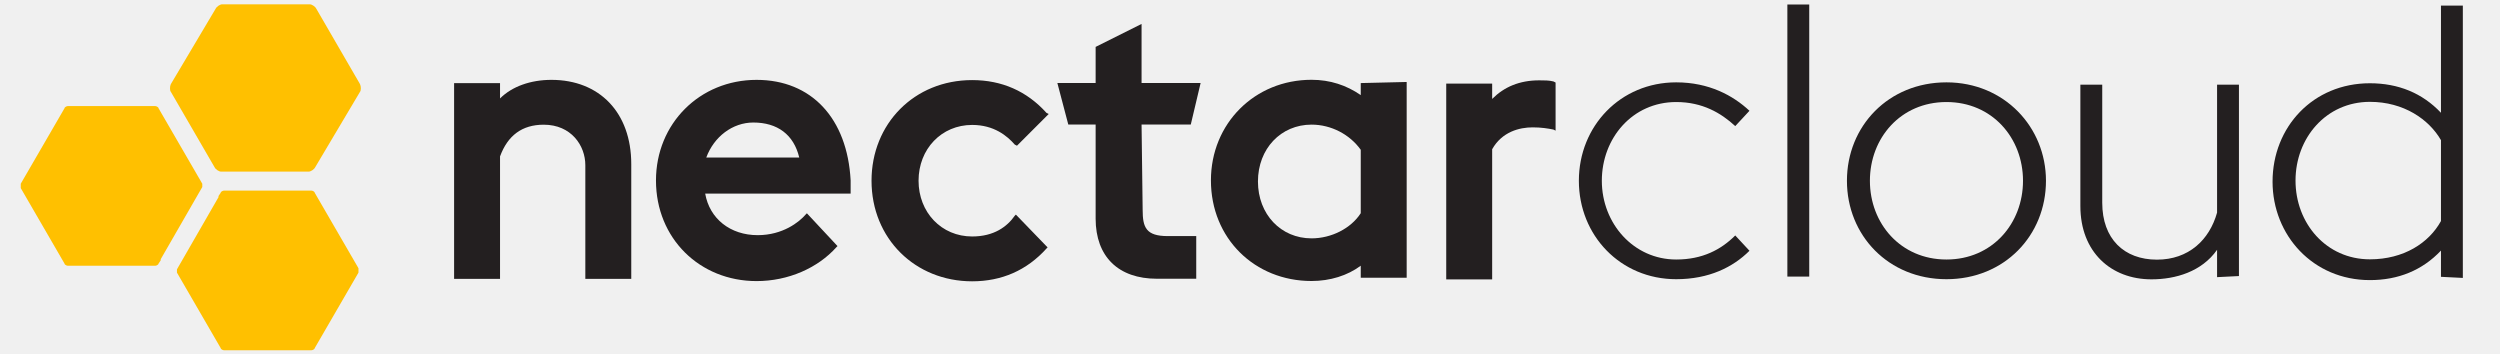
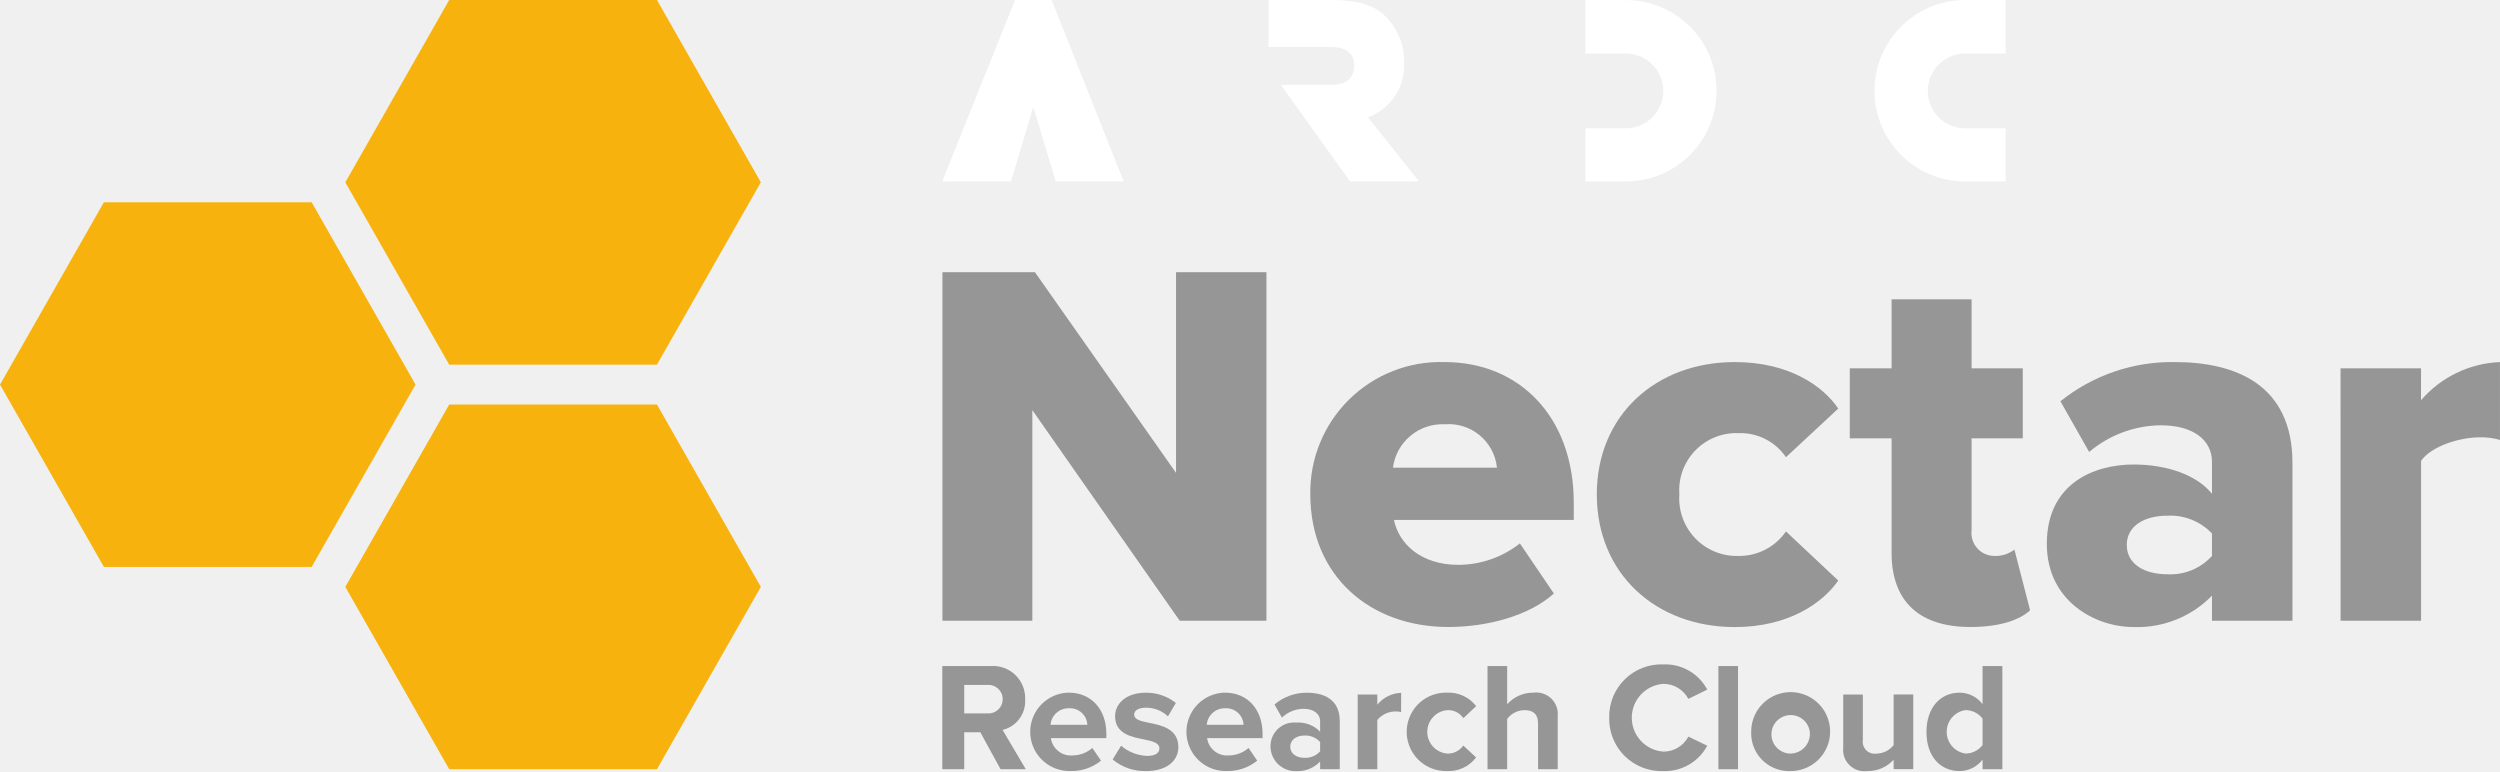
- <svg xmlns="http://www.w3.org/2000/svg" width="198" height="28" viewBox="0 0 198 28" version="1.1">
-   <style>.s0{fill:#ffc000;}.s1{fill:#231f20;}</style>
-   <defs>
-     <clipPath clipPathUnits="userSpaceOnUse">
-       <path d="m0 0 841.9 0 0 595.3L0 595.3 0 0Z" />
-     </clipPath>
-     <clipPath clipPathUnits="userSpaceOnUse">
-       <path d="m0 0 841.9 0 0 595.3L0 595.3 0 0Z" />
-     </clipPath>
-   </defs>
-   <g transform="translate(-408.6132,-493.7964)">
-     <g transform="matrix(0.692896,0,0,0.692896,124.8732,162.1864)">
-       <g transform="matrix(1.25,0,0,-1.25,432.6206,499.5862)">
-         <path d="m0 0-4 6.9c0 0.1-0.2 0.2-0.3 0.2l-8 0c-0.1 0-0.3-0.1-0.3-0.2l-4-6.9c0-0.1 0-0.3 0-0.4l4-6.9c0-0.1 0.2-0.2 0.3-0.2l8 0c0.1 0 0.3 0.1 0.3 0.2l0.2 0.3c0 0 0 0.1 0 0.1l3.8 6.6C0-0.2 0-0.1 0 0" fill="#ffc000" />
-       </g>
-       <g transform="matrix(1.25,0,0,-1.25,450.6499,488.2027)">
-         <path d="M0 0-4 6.9C-4.1 7.1-4.4 7.3-4.6 7.3l-8 0c-0.2 0-0.5-0.2-0.6-0.4L-17.3 0c-0.1-0.2-0.1-0.6 0-0.7l4-6.9c0.1-0.2 0.4-0.4 0.6-0.4l8 0c0.2 0 0.5 0.2 0.6 0.4L0-0.7C0.1-0.6 0.1-0.2 0 0" fill="#ffc000" />
-       </g>
-       <g transform="matrix(1.25,0,0,-1.25,445.0991,500.3712)">
-         <path d="m0 0-8 0c-0.1 0-0.3-0.1-0.3-0.2l-0.2-0.3C-8.5-0.5-8.5-0.5-8.5-0.6l-3.8-6.6c0-0.1 0-0.3 0-0.3l4-6.9c0-0.1 0.2-0.2 0.3-0.2l8 0c0.1 0 0.3 0.1 0.3 0.2l4 6.9c0 0.1 0 0.3 0 0.4L0.3-0.2C0.3-0.1 0.1 0 0 0" fill="#ffc000" />
-       </g>
+ <svg xmlns="http://www.w3.org/2000/svg" width="82.679mm" height="25.507mm" viewBox="0 0 234.364 72.305" version="1.1" id="svg66">
+   <defs id="defs70" />
+   <g id="g12" transform="translate(-17.02279,-17.008)" style="fill:#ffffff">
+     <polygon style="fill:#ffffff" points="113.907,27.174 113.934,27.174 115.99,34.015 117.65,34.015 122.362,34.015 115.605,17.008 112.18,17.008 105.354,34.015 110.02,34.015 111.795,34.015 113.85,27.174 " id="polygon4" />
+     <path style="fill:#ffffff" d="m 177.943,25.512 a 8.5,8.5 0 0 0 -8.5,-8.5 h -3.79 v 5.016 h 3.79 a 3.504,3.504 0 0 1 0,7.008 h -3.79 v 4.982 h 3.79 a 8.5,8.5 0 0 0 8.5,-8.5" id="path6" />
+     <path style="fill:#ffffff" d="m 192.752,25.512 a 8.5,8.5 0 0 1 8.5,-8.5 h 3.79 v 5.016 h -3.79 a 3.504,3.504 0 0 0 0,7.008 h 3.79 v 4.982 h -3.79 a 8.5,8.5 0 0 1 -8.5,-8.5" id="path8" />
+     <path style="fill:#ffffff" d="m 148.652,22.869 a 5.892,5.892 0 0 0 -2.092,-4.643 c -1.471,-1.172 -3.448,-1.218 -5.24,-1.218 h -5.378 v 4.406 h 5.938 c 1.12,0 2.1,0.465 2.1,1.724 0,1.31 -0.914,1.828 -2.137,1.828 H 137.1 l 6.485,9.049 h 6.466 l -4.788,-6 a 5.209,5.209 0 0 0 3.389,-5.142" id="path10" />
+   </g>
+   <g id="g26" transform="translate(-17.02279,-17.008)">
+     <path style="fill:#969696" d="M 113.8,55.458 V 75.2 h -8.43 V 42.524 h 8.672 l 13.229,18.814 V 42.524 h 8.476 V 75.2 h -8.133 z" id="path14" />
+     <path style="fill:#969696" d="m 152.457,50.951 c 7.007,0 12.1,5.144 12.1,13.179 v 1.618 H 147.7 c 0.441,2.2 2.5,4.213 6.027,4.213 a 9.363,9.363 0 0 0 5.781,-2.009 l 3.185,4.7 c -2.352,2.107 -6.272,3.136 -9.9,3.136 -7.3,0 -12.935,-4.753 -12.935,-12.445 a 12.213,12.213 0 0 1 12.599,-12.392 z m -4.85,9.9 h 9.75 a 4.549,4.549 0 0 0 -4.9,-4.067 4.675,4.675 0 0 0 -4.85,4.064 z" id="path16" />
+     <path style="fill:#969696" d="m 179.652,50.951 c 5.1,0 8.28,2.254 9.7,4.36 l -4.9,4.557 a 5.172,5.172 0 0 0 -4.459,-2.254 5.351,5.351 0 0 0 -5.536,5.733 5.392,5.392 0 0 0 5.536,5.781 5.324,5.324 0 0 0 4.459,-2.3 l 4.9,4.606 c -1.421,2.058 -4.606,4.361 -9.7,4.361 -7.4,0 -12.935,-5 -12.935,-12.445 0,-7.402 5.536,-12.399 12.935,-12.399 z" id="path18" />
+     <path style="fill:#969696" d="M 194.352,68.834 V 58.1 h -3.919 v -6.561 h 3.919 v -6.468 h 7.5 v 6.468 h 4.8 V 58.1 h -4.8 v 8.624 a 2.145,2.145 0 0 0 2.107,2.4 2.932,2.932 0 0 0 1.91,-0.588 l 1.47,5.684 c -0.931,0.882 -2.792,1.568 -5.585,1.568 -4.805,0.004 -7.402,-2.397 -7.402,-6.954 z" id="path20" />
+     <path style="fill:#969696" d="m 224.387,72.852 a 9.771,9.771 0 0 1 -7.349,2.94 c -3.626,0 -8.133,-2.45 -8.133,-7.791 0,-5.732 4.507,-7.447 8.133,-7.447 3.136,0 5.929,0.98 7.349,2.743 v -2.988 c 0,-2.058 -1.763,-3.43 -4.8,-3.43 a 10.557,10.557 0 0 0 -6.713,2.5 l -2.694,-4.752 a 16.682,16.682 0 0 1 10.73,-3.675 c 5.683,0 11.024,2.107 11.024,9.456 V 75.2 h -7.546 z m 0,-5.83 a 5.377,5.377 0 0 0 -4.213,-1.666 c -2.009,0 -3.773,0.881 -3.773,2.743 0,1.862 1.764,2.744 3.773,2.744 a 5.249,5.249 0 0 0 4.213,-1.715 z" id="path22" />
+     <path style="fill:#969696" d="m 236.442,51.539 h 7.546 v 2.988 a 10.314,10.314 0 0 1 7.4,-3.576 v 7.3 a 6.107,6.107 0 0 0 -1.862,-0.245 c -1.96,0 -4.557,0.833 -5.536,2.2 V 75.2 h -7.546 z" id="path24" />
+   </g>
+   <g id="g36" transform="translate(-17.02279,-17.008)">
+     <g id="g32">
+       <polygon style="fill:#f8b20e" points="88.346,34.1 78.608,17.008 59.131,17.008 49.392,34.1 59.131,51.192 78.608,51.192 " id="polygon28" />
+       <polygon style="fill:#f8b20e" points="88.346,72.027 78.608,54.934 59.131,54.934 49.392,72.027 59.131,89.119 78.608,89.119 " id="polygon30" />
    </g>
-     <g transform="matrix(0.692896,0,0,0.692896,124.8732,162.1864)">
-       <g transform="matrix(1.25,0,0,-1.25,589.9678,499.2486)">
-         <path d="m0 0c0 5 3.8 9 8.9 9 3 0 5.2-1.2 6.7-2.6L14.3 5C13 6.2 11.3 7.2 8.9 7.2 4.9 7.2 2.1 3.9 2.1 0c0-3.9 2.9-7.2 6.8-7.2 2.4 0 4.1 0.9 5.4 2.2l1.3-1.4C14.1-7.9 11.9-9 8.9-9 3.8-9 0-5 0 0" fill="#231f20" />
-       </g>
-       <path d="m613.8 479.1 2.5 0 0 31.1-2.5 0 0-31.1z" fill="#231f20" />
-       <g transform="matrix(1.25,0,0,-1.25,620.6087,499.2486)">
-         <path d="m0 0c0 5 3.8 9 9.1 9 5.3 0 9.1-4.1 9.1-9 0-5-3.8-9-9.1-9C3.8-9 0-5 0 0m16.1 0c0 3.9-2.8 7.2-7 7.2C4.9 7.2 2.1 3.9 2.1 0c0-3.9 2.8-7.2 7-7.2 4.2 0 7 3.3 7 7.2" fill="#231f20" />
-       </g>
-       <g transform="matrix(1.25,0,0,-1.25,662.9161,507.1392)">
-         <path d="m0 0c-1.4-2-3.8-2.7-6-2.7-3.7 0-6.5 2.5-6.5 6.7l0 11.1 2 0 0-10.8c0-3.3 2-5.2 5-5.2 2.9 0 4.8 1.8 5.5 4.3l0 11.7 2 0 0-17.5L0-2.5 0 0Z" fill="#231f20" />
-       </g>
-       <g transform="matrix(1.25,0,0,-1.25,688.5081,507.2271)">
-         <path d="m0 0c-1.7-1.8-3.9-2.7-6.5-2.7-5.2 0-8.9 4.1-8.9 9 0 5 3.7 9 8.9 9 2.6 0 4.8-0.9 6.5-2.7l0 9.8 2 0 0-24.9L0-2.4 0 0Zm0 2.7 0 7.4c-1.1 1.9-3.4 3.5-6.5 3.5-4 0-6.8-3.3-6.8-7.2 0-3.9 2.8-7.2 6.8-7.2 3.1 0 5.4 1.5 6.5 3.5" fill="#231f20" />
-       </g>
-     </g>
-     <g transform="matrix(0.692896,0,0,0.692896,124.8732,162.1864)">
-       <g transform="matrix(1.25,0,0,-1.25,472.5286,487.7138)">
-         <path d="m0 0c-1.9 0-3.6-0.6-4.7-1.7l0 1.4-4.2 0 0-17.9 4.2 0 0 11.2c0.7 1.9 2 2.9 4 2.9 2.5 0 3.8-1.9 3.8-3.7l0-10.4 4.2 0 0 10.5C7.3-3 4.4 0 0 0" fill="#231f20" />
-       </g>
-       <g transform="matrix(1.25,0,0,-1.25,495.9788,487.7147)">
-         <path d="m0 0c-5.2 0-9.2-4-9.2-9.2 0-5.3 4-9.2 9.2-9.2 2.9 0 5.6 1.2 7.3 3.1l0.1 0.1-2.8 3-0.1-0.1c-0.6-0.7-2.1-1.9-4.4-1.9-2.5 0-4.4 1.5-4.8 3.8l13.3 0 0 1.2C8.3-3.5 5 0 0 0m-4.6-7.1c0.7 1.9 2.4 3.2 4.3 3.2 2.2 0 3.7-1.1 4.2-3.2l-8.5 0z" fill="#231f20" />
-       </g>
-       <g transform="matrix(1.25,0,0,-1.25,520.6169,492.8653)">
-         <path d="M0 0C2 0 3.2-1 3.9-1.8L4.1-1.9 7 1 6.8 1.1C5 3.1 2.7 4.1 0 4.1c-5.3 0-9.2-4-9.2-9.2 0-5.3 4-9.2 9.2-9.2 2.7 0 5 1 6.8 3l0.1 0.1-2.9 3-0.1-0.1C3.2-9.3 2-10.2 0-10.2c-2.8 0-4.9 2.2-4.9 5.1C-4.9-2.2-2.8 0 0 0" fill="#231f20" />
-       </g>
-       <g transform="matrix(1.25,0,0,-1.25,545.6077,492.8216)">
-         <path d="m0 0 0.9 3.8-5.4 0 0 5.4-4.2-2.1 0-3.3-3.5 0L-11.2 0l2.5 0 0-8.6c0-3.5 2.1-5.5 5.6-5.5l3.6 0 0 3.9-2.6 0c-2 0-2.3 0.8-2.3 2.4L-4.5 0 0 0Z" fill="#231f20" />
-       </g>
-       <g transform="matrix(1.25,0,0,-1.25,565.0358,489.4557)">
-         <path d="m0 0c-1.3 0.9-2.8 1.4-4.5 1.4-5.2 0-9.2-4-9.2-9.2 0-5.3 4-9.2 9.2-9.2 1.7 0 3.3 0.5 4.5 1.4l0-1.1 4.2 0 0 17.9L0 1.1 0 0Zm0-4.9 0-5.9c-0.9-1.4-2.7-2.3-4.5-2.3-2.8 0-4.9 2.2-4.9 5.2 0 3 2.1 5.2 4.9 5.2 1.8 0 3.5-0.9 4.5-2.3" fill="#231f20" />
-       </g>
-       <g transform="matrix(1.25,0,0,-1.25,587.0567,487.8936)">
-         <path d="m0 0c-0.4 0.1-0.8 0.1-1.3 0.1-1.8 0-3.2-0.6-4.3-1.7l0 1.4-4.2 0 0-17.9 4.2 0 0 11.9c0.9 1.6 2.5 2 3.7 2 0.8 0 1.4-0.1 1.9-0.2l0.2-0.1 0 4.4L0 0Z" fill="#231f20" />
-       </g>
-     </g>
+     <polygon style="fill:#f8b20e" points="55.975,53.063 46.236,35.971 26.759,35.971 17.021,53.063 26.759,70.155 46.236,70.155 " id="polygon34" />
+   </g>
+   <g id="g64" transform="translate(-17.02279,-17.008)">
+     <path style="fill:#969696" d="m 108.922,85.656 h -1.507 v 3.464 h -2.058 v -9.669 h 4.522 a 3.011,3.011 0 0 1 3.247,3.117 2.774,2.774 0 0 1 -2.116,2.87 l 2.174,3.682 h -2.363 z m 0.652,-4.436 h -2.159 v 2.667 h 2.159 a 1.338,1.338 0 1 0 0,-2.667 z" id="path38" />
+     <path style="fill:#969696" d="m 117.232,81.945 c 2.087,0 3.507,1.565 3.507,3.856 v 0.406 h -5.2 a 1.888,1.888 0 0 0 2.015,1.623 2.863,2.863 0 0 0 1.87,-0.7 l 0.813,1.189 a 4.366,4.366 0 0 1 -2.885,0.971 3.675,3.675 0 1 1 -0.116,-7.349 z m -1.725,3.015 h 3.449 a 1.621,1.621 0 0 0 -1.724,-1.551 1.682,1.682 0 0 0 -1.725,1.551 z" id="path40" />
+     <path style="fill:#969696" d="m 122.118,86.917 a 4.011,4.011 0 0 0 2.421,0.957 c 0.8,0 1.174,-0.276 1.174,-0.711 0,-0.493 -0.608,-0.666 -1.4,-0.826 -1.2,-0.232 -2.755,-0.522 -2.755,-2.189 0,-1.174 1.029,-2.2 2.87,-2.2 a 4.478,4.478 0 0 1 2.827,0.956 l -0.739,1.262 a 2.953,2.953 0 0 0 -2.073,-0.812 c -0.667,0 -1.1,0.246 -1.1,0.652 0,0.435 0.551,0.595 1.334,0.754 1.2,0.232 2.812,0.551 2.812,2.29 0,1.276 -1.087,2.247 -3.03,2.247 a 4.717,4.717 0 0 1 -3.131,-1.087 z" id="path42" />
+     <path style="fill:#969696" d="m 131.876,81.945 c 2.087,0 3.508,1.565 3.508,3.856 v 0.406 h -5.2 a 1.886,1.886 0 0 0 2.016,1.623 2.865,2.865 0 0 0 1.87,-0.7 l 0.812,1.189 a 4.365,4.365 0 0 1 -2.885,0.971 3.675,3.675 0 1 1 -0.116,-7.349 z m -1.724,3.015 h 3.448 a 1.621,1.621 0 0 0 -1.725,-1.551 1.681,1.681 0 0 0 -1.723,1.551 z" id="path44" />
+     <path style="fill:#969696" d="m 140.779,88.4 a 2.9,2.9 0 0 1 -2.218,0.9 2.333,2.333 0 0 1 -2.436,-2.319 2.218,2.218 0 0 1 2.436,-2.233 2.829,2.829 0 0 1 2.218,0.856 v -0.971 c 0,-0.711 -0.61,-1.175 -1.538,-1.175 a 2.952,2.952 0 0 0 -2.044,0.826 l -0.695,-1.232 a 4.6,4.6 0 0 1 3.059,-1.1 c 1.594,0 3.058,0.638 3.058,2.653 v 4.515 h -1.84 z m 0,-1.827 A 1.843,1.843 0 0 0 139.3,85.964 c -0.725,0 -1.319,0.377 -1.319,1.058 0,0.652 0.594,1.029 1.319,1.029 a 1.843,1.843 0 0 0 1.479,-0.608 z" id="path46" />
+     <path style="fill:#969696" d="m 144.3,82.119 h 1.841 v 0.956 a 3,3 0 0 1 2.232,-1.116 v 1.8 a 2.261,2.261 0 0 0 -2.232,0.739 V 89.12 H 144.3 Z" id="path48" />
+     <path style="fill:#969696" d="m 152.639,81.945 a 3.255,3.255 0 0 1 2.768,1.261 l -1.2,1.13 a 1.7,1.7 0 0 0 -1.478,-0.753 2.041,2.041 0 0 0 0,4.073 1.766,1.766 0 0 0 1.471,-0.756 l 1.2,1.117 a 3.225,3.225 0 0 1 -2.768,1.275 3.675,3.675 0 1 1 0,-7.349 z" id="path50" />
+     <path style="fill:#969696" d="m 161.208,84.858 c 0,-0.971 -0.507,-1.275 -1.3,-1.275 a 2.042,2.042 0 0 0 -1.595,0.826 v 4.711 h -1.841 v -9.669 h 1.841 v 3.581 a 3.241,3.241 0 0 1 2.465,-1.087 2.016,2.016 0 0 1 2.275,2.2 v 4.975 h -1.841 z" id="path52" />
+     <path style="fill:#969696" d="m 167.88,84.293 a 4.893,4.893 0 0 1 5.073,-5 4.465,4.465 0 0 1 4.118,2.363 l -1.769,0.869 a 2.65,2.65 0 0 0 -2.349,-1.406 3.183,3.183 0 0 0 0,6.35 2.622,2.622 0 0 0 2.349,-1.406 l 1.769,0.855 a 4.492,4.492 0 0 1 -4.118,2.377 4.893,4.893 0 0 1 -5.073,-5.002 z" id="path54" />
+     <path style="fill:#969696" d="m 178.116,79.451 h 1.841 v 9.669 h -1.841 z" id="path56" />
+     <path style="fill:#969696" d="m 181.191,85.612 a 3.7,3.7 0 1 1 3.7,3.682 3.545,3.545 0 0 1 -3.7,-3.682 z m 5.494,0 a 1.806,1.806 0 1 0 -1.8,2.044 1.848,1.848 0 0 0 1.8,-2.044 z" id="path58" />
+     <path style="fill:#969696" d="m 194.543,88.236 a 3.273,3.273 0 0 1 -2.464,1.058 2,2 0 0 1 -2.261,-2.2 v -4.975 h 1.84 v 4.247 a 1.126,1.126 0 0 0 1.29,1.29 2.059,2.059 0 0 0 1.595,-0.8 v -4.74 h 1.841 v 7 h -1.841 z" id="path60" />
+     <path style="fill:#969696" d="m 202.881,88.221 a 2.717,2.717 0 0 1 -2.159,1.073 c -1.769,0 -3.1,-1.333 -3.1,-3.667 0,-2.291 1.32,-3.682 3.1,-3.682 a 2.694,2.694 0 0 1 2.159,1.073 v -3.567 h 1.856 v 9.669 h -1.856 z m 0,-3.841 a 2,2 0 0 0 -1.595,-0.8 2.057,2.057 0 0 0 0,4.073 2,2 0 0 0 1.595,-0.8 z" id="path62" />
  </g>
</svg>
